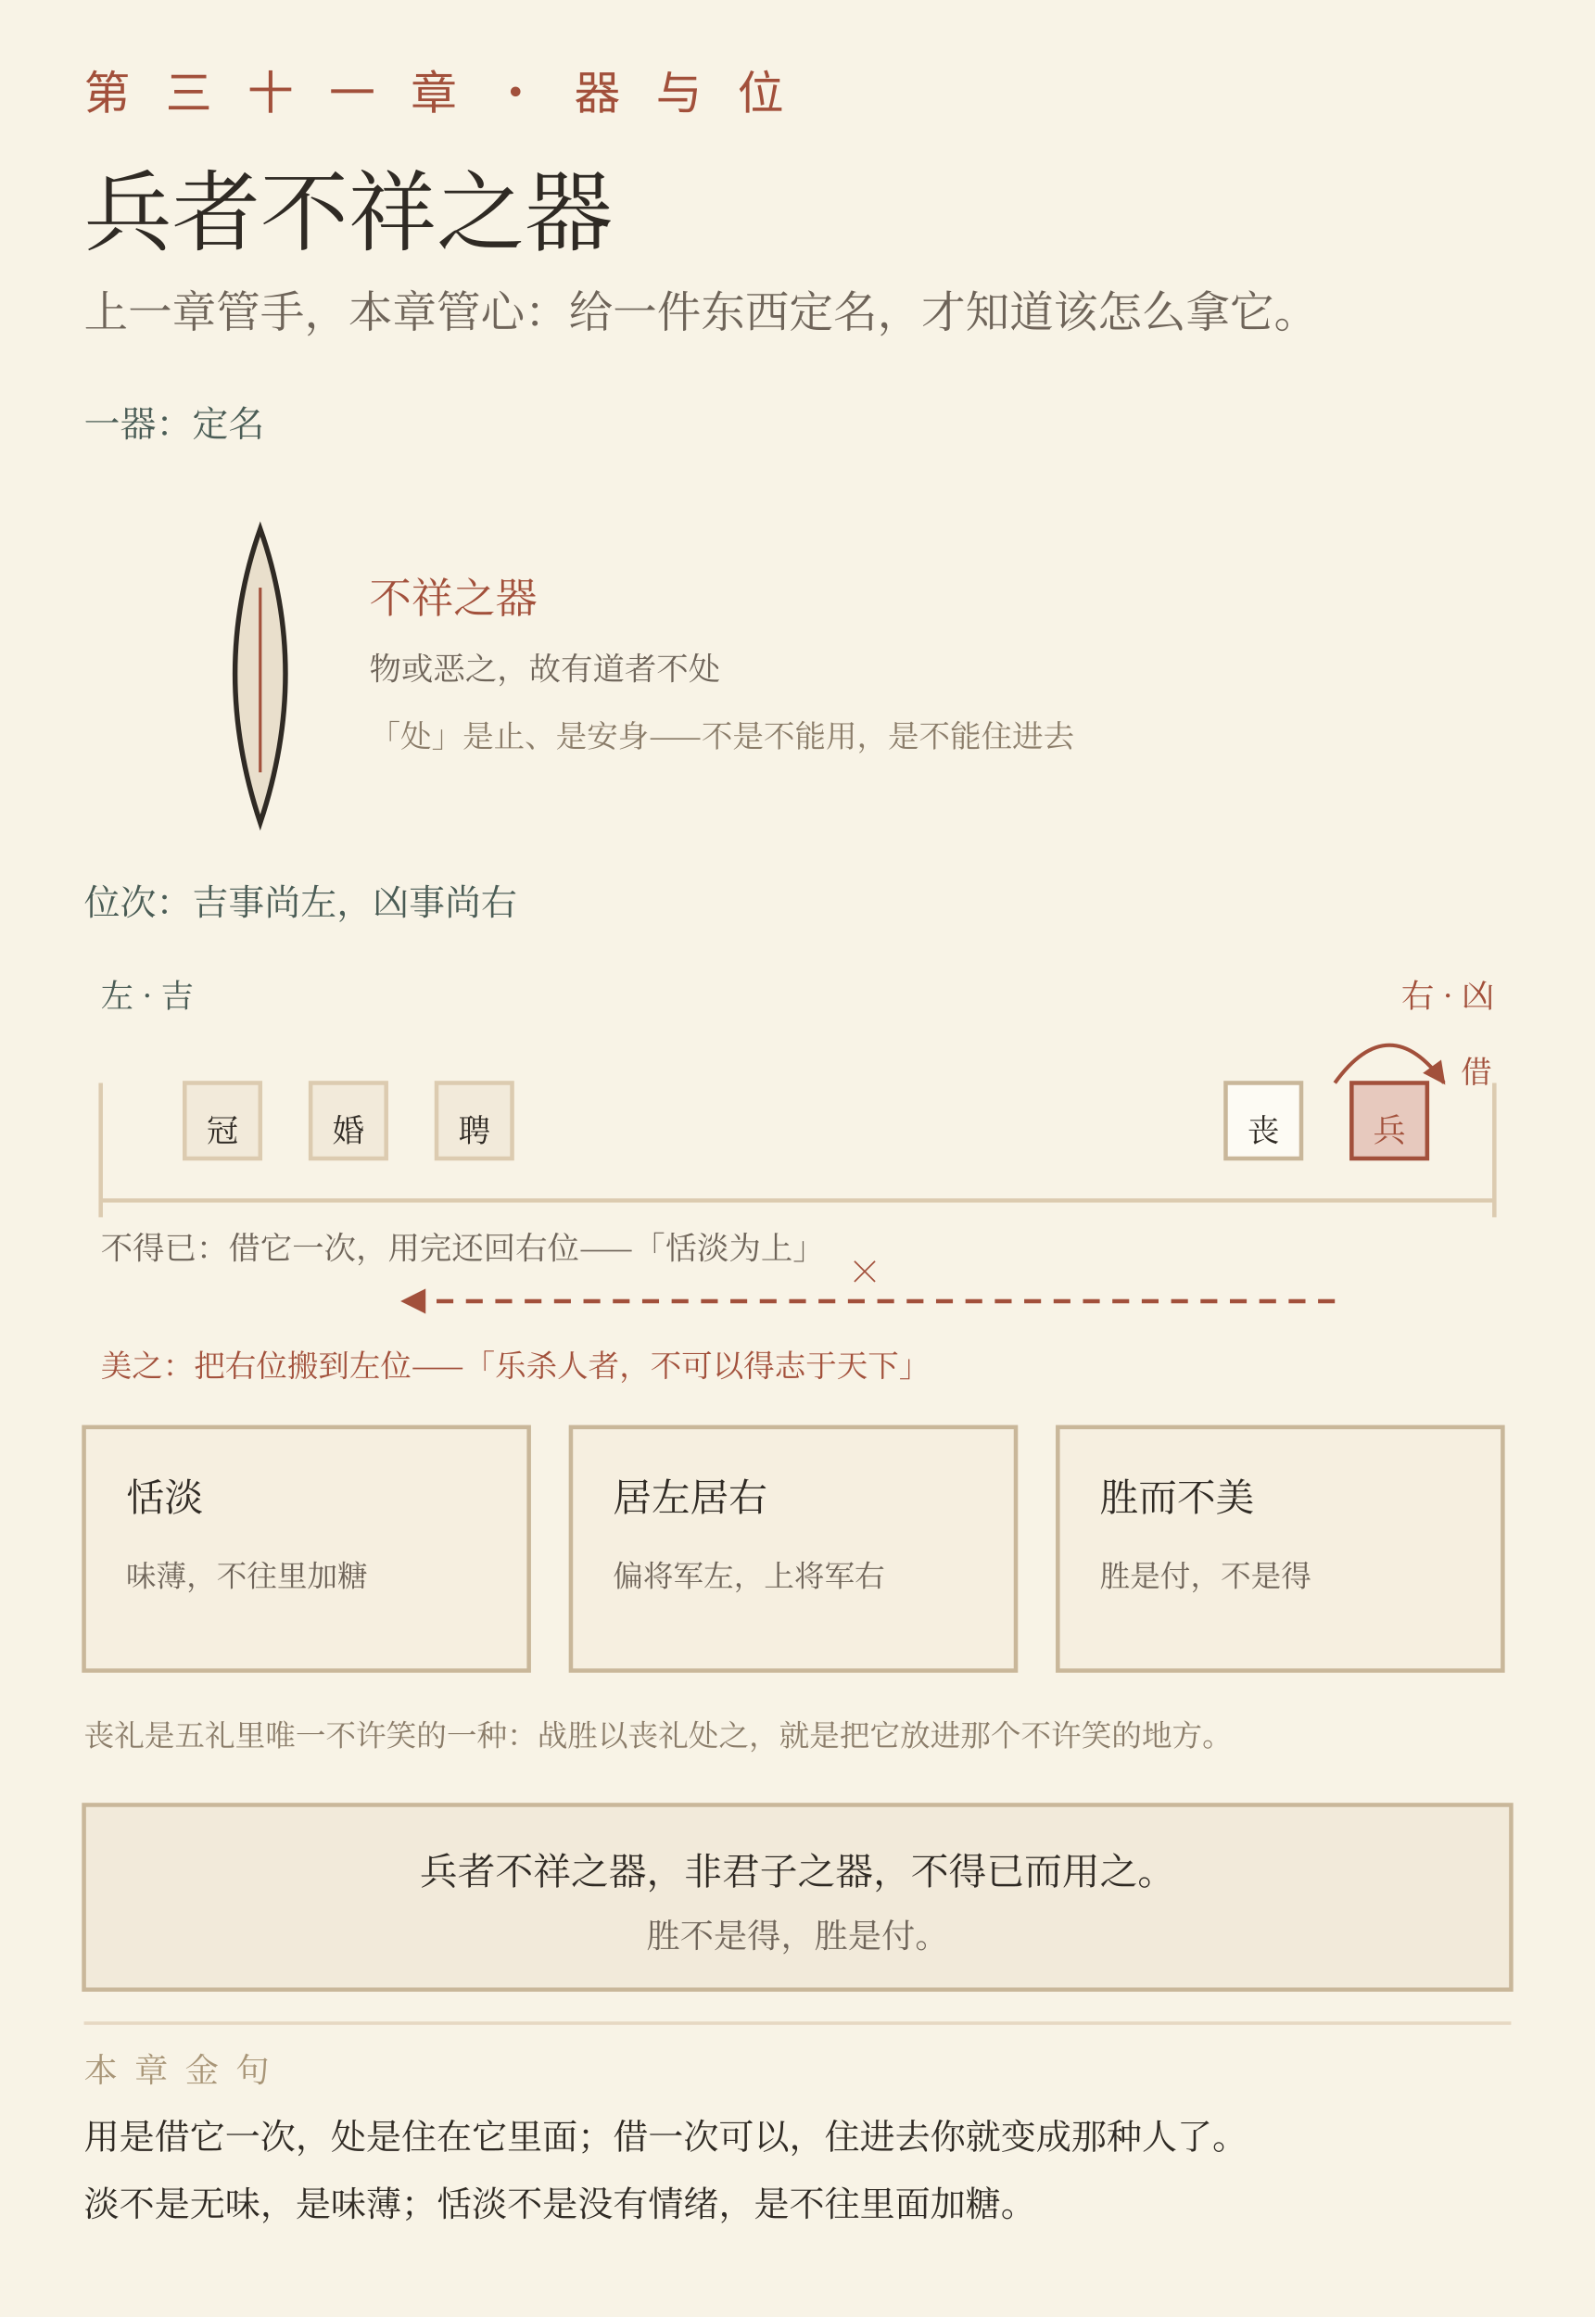
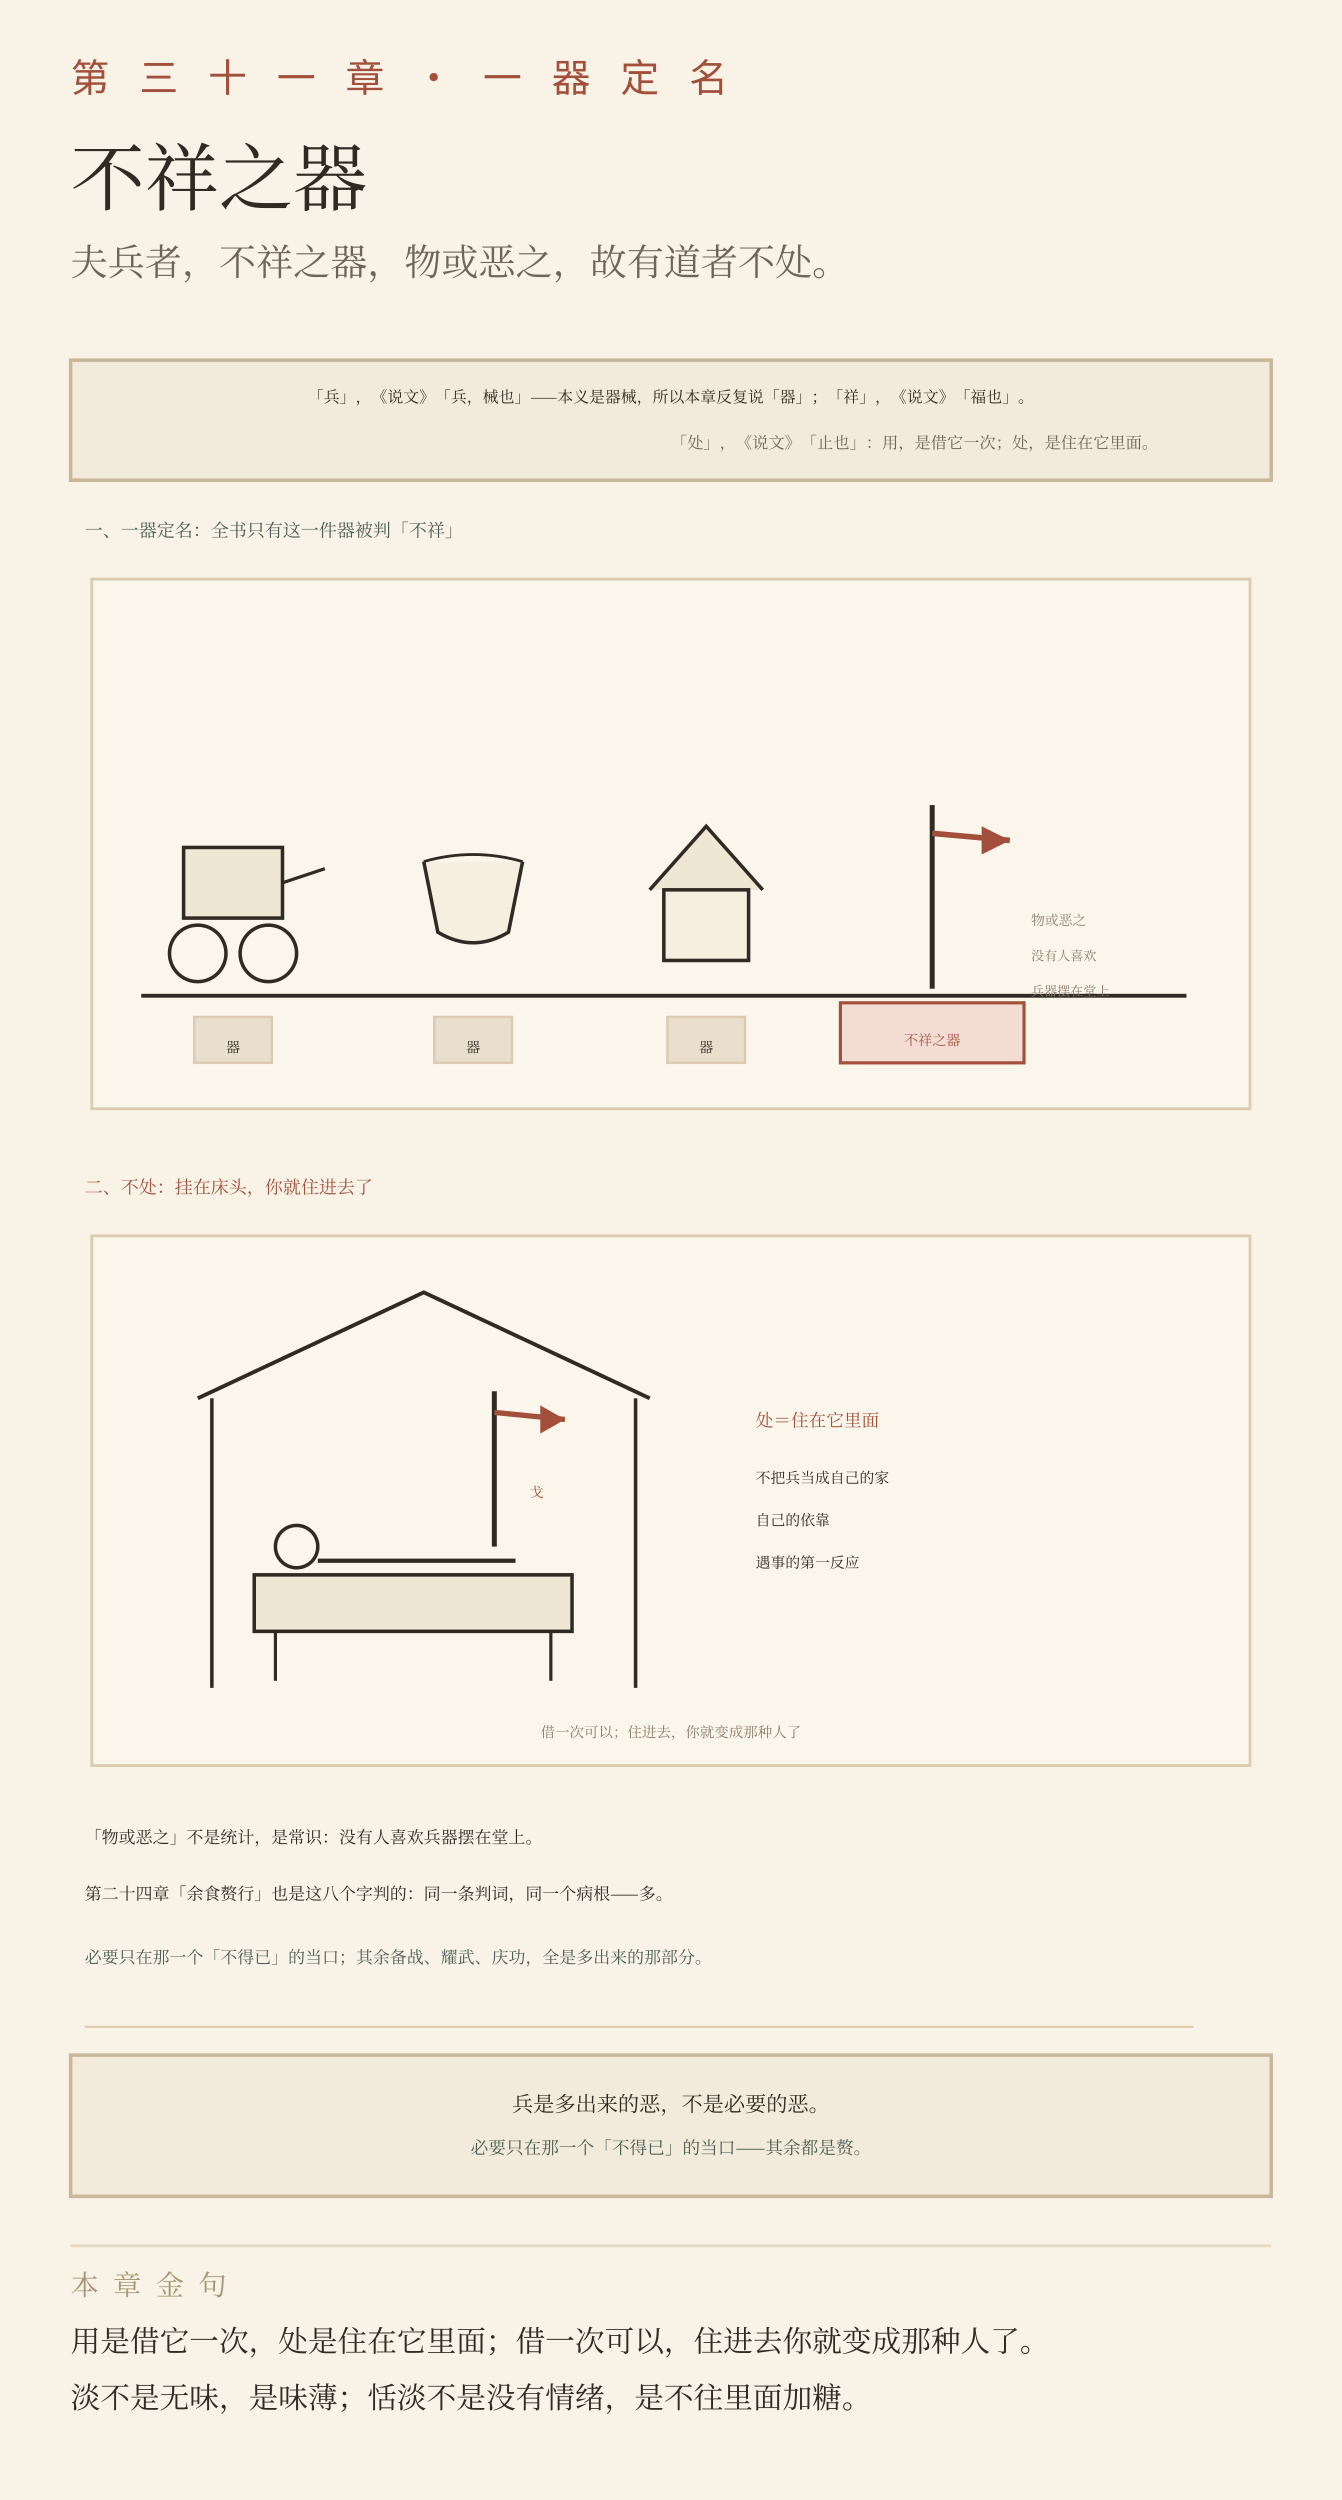
- <svg xmlns="http://www.w3.org/2000/svg" viewBox="0 0 380 552" role="img" aria-label="一件器被定了名，就有了位次：左吉、右凶，兵不许搬到左边" font-family="'Noto Serif CJK SC','Noto Serif SC','Songti SC',serif">
+ <svg xmlns="http://www.w3.org/2000/svg" viewBox="0 0 380 708" role="img" aria-label="兵是多出来的恶，不是必要的恶" font-family="'Noto Serif CJK SC','Noto Serif SC','Songti SC',serif">
  <defs>
    <marker id="arr" viewBox="0 0 10 10" refX="9" refY="5" markerWidth="6" markerHeight="6" orient="auto">
      <path d="M0 0 L10 5 L0 10 z" fill="#6E6459" />
    </marker>
    <marker id="arr2" viewBox="0 0 10 10" refX="9" refY="5" markerWidth="6" markerHeight="6" orient="auto">
      <path d="M0 0 L10 5 L0 10 z" fill="#4A5C55" />
    </marker>
    <marker id="arrL" viewBox="0 0 10 10" refX="1" refY="5" markerWidth="6" markerHeight="6" orient="auto">
      <path d="M10 0 L0 5 L10 10 z" fill="#4A5C55" />
    </marker>
    <marker id="arrS" viewBox="0 0 10 10" refX="9" refY="5" markerWidth="6" markerHeight="6" orient="auto">
      <path d="M0 0 L10 5 L0 10 z" fill="#A2503B" />
    </marker>
  </defs>
-   <rect x="0" y="0" width="380" height="552" fill="#F8F3E6" />
-   <text x="20" y="26" font-size="11" fill="#A2503B" font-family="'Noto Sans CJK SC','Noto Sans SC',sans-serif" letter-spacing="3">第 三 十 一 章 · 器 与 位</text>
-   <text x="20" y="58" font-size="21" fill="#2F2A24">兵者不祥之器</text>
-   <text x="20" y="78" font-size="10.5" fill="#6E6459">上一章管手，本章管心：给一件东西定名，才知道该怎么拿它。</text>
-   <text x="20" y="104" font-size="8.6" fill="#4A5C55">一器：定名</text>
-   <path d="M62,126 Q74,160 62,196 Q50,160 62,126 z" fill="#E9DFCC" stroke="#2F2A24" stroke-width="1.2" />
-   <line x1="62" y1="140" x2="62" y2="184" stroke="#A2503B" stroke-width="0.7" />
-   <text x="88" y="146" font-size="10.0" fill="#A2503B">不祥之器</text>
-   <text x="88" y="162" font-size="7.6" fill="#6E6459">物或恶之，故有道者不处</text>
-   <text x="88" y="178" font-size="7.4" fill="#8A7C69">「处」是止、是安身——不是不能用，是不能住进去</text>
-   <text x="20" y="218" font-size="8.6" fill="#4A5C55">位次：吉事尚左，凶事尚右</text>
-   <text x="24" y="240" font-size="7.8" fill="#4A5C55">左 · 吉</text>
-   <text x="356" y="240" font-size="7.8" fill="#A2503B" text-anchor="end">右 · 凶</text>
-   <line x1="24" y1="258" x2="24" y2="290" stroke="#DCCBB0" stroke-width="1" />
-   <line x1="356" y1="258" x2="356" y2="290" stroke="#DCCBB0" stroke-width="1" />
-   <line x1="24" y1="286" x2="356" y2="286" stroke="#DCCBB0" stroke-width="1" />
-   <rect x="44" y="258" width="18" height="18" fill="#F2EADA" stroke="#DCCBB0" stroke-width="1.0" />
-   <text x="53" y="272" font-size="7.6" fill="#2F2A24" text-anchor="middle">冠</text>
-   <rect x="74" y="258" width="18" height="18" fill="#F2EADA" stroke="#DCCBB0" stroke-width="1.0" />
-   <text x="83" y="272" font-size="7.6" fill="#2F2A24" text-anchor="middle">婚</text>
-   <rect x="104" y="258" width="18" height="18" fill="#F2EADA" stroke="#DCCBB0" stroke-width="1.0" />
-   <text x="113" y="272" font-size="7.6" fill="#2F2A24" text-anchor="middle">聘</text>
-   <rect x="292" y="258" width="18" height="18" fill="#FDFBF4" stroke="#C9B79A" stroke-width="1.0" />
-   <text x="301" y="272" font-size="7.6" fill="#2F2A24" text-anchor="middle">丧</text>
-   <rect x="322" y="258" width="18" height="18" fill="#E7C9BE" stroke="#A2503B" stroke-width="1.0" />
-   <text x="331" y="272" font-size="7.8" fill="#A2503B" text-anchor="middle">兵</text>
-   <path d="M318,258 Q331,240 344,258" fill="none" stroke="#A2503B" stroke-width="0.9" marker-end="url(#arrS)" />
-   <text x="348" y="258" font-size="7.4" fill="#A2503B">借</text>
-   <text x="24" y="300" font-size="7.6" fill="#6E6459">不得已：借它一次，用完还回右位——「恬淡为上」</text>
-   <line x1="318" y1="310" x2="96" y2="310" stroke="#A2503B" stroke-width="1.0" stroke-dasharray="4 3" marker-end="url(#arrS)" />
-   <text x="206" y="306" font-size="8.4" fill="#A2503B" text-anchor="middle">×</text>
-   <text x="24" y="328" font-size="7.4" fill="#A2503B">美之：把右位搬到左位——「乐杀人者，不可以得志于天下」</text>
-   <rect x="20" y="340" width="106" height="58" fill="#F6EFE0" stroke="#C9B79A" stroke-width="1.0" />
-   <text x="30" y="360" font-size="9.2" fill="#2F2A24">恬淡</text>
-   <text x="30" y="378" font-size="7.2" fill="#6E6459">味薄，不往里加糖</text>
-   <rect x="136" y="340" width="106" height="58" fill="#F6EFE0" stroke="#C9B79A" stroke-width="1.0" />
-   <text x="146" y="360" font-size="9.2" fill="#2F2A24">居左居右</text>
-   <text x="146" y="378" font-size="7.2" fill="#6E6459">偏将军左，上将军右</text>
-   <rect x="252" y="340" width="106" height="58" fill="#F6EFE0" stroke="#C9B79A" stroke-width="1.0" />
-   <text x="262" y="360" font-size="9.2" fill="#2F2A24">胜而不美</text>
-   <text x="262" y="378" font-size="7.2" fill="#6E6459">胜是付，不是得</text>
-   <text x="20" y="416" font-size="7.2" fill="#8A7C69">丧礼是五礼里唯一不许笑的一种：战胜以丧礼处之，就是把它放进那个不许笑的地方。</text>
-   <rect x="20" y="430" width="340" height="44" fill="#F2EADA" stroke="#C9B79A" stroke-width="1.0" />
-   <text x="190" y="449" font-size="9.0" fill="#2F2A24" text-anchor="middle">兵者不祥之器，非君子之器，不得已而用之。</text>
-   <text x="190" y="464" font-size="8.0" fill="#6E6459" text-anchor="middle">胜不是得，胜是付。</text>
-   <line x1="20" y1="482" x2="360" y2="482" stroke="#E6D8C2" stroke-width="0.8" />
-   <text x="20" y="496" font-size="8.0" fill="#A89577" letter-spacing="1">本 章 金 句</text>
-   <text x="20" y="512" font-size="8.4" fill="#2F2A24">用是借它一次，处是住在它里面；借一次可以，住进去你就变成那种人了。</text>
-   <text x="20" y="528" font-size="8.4" fill="#2F2A24">淡不是无味，是味薄；恬淡不是没有情绪，是不往里面加糖。</text>
+   <rect x="0" y="0" width="380" height="708" fill="#F8F3E6" />
+   <text x="20" y="26" font-size="11" fill="#A2503B" font-family="'Noto Sans CJK SC','Noto Sans SC',sans-serif" letter-spacing="3">第 三 十 一 章 · 一 器 定 名</text>
+   <text x="20" y="58" font-size="21" fill="#2F2A24">不祥之器</text>
+   <text x="20" y="78" font-size="10.5" fill="#6E6459">夫兵者，不祥之器，物或恶之，故有道者不处。</text>
+   <rect x="20" y="102" width="340" height="34" fill="#F2EADA" stroke="#C9B79A" stroke-width="1.0" />
+   <text x="190" y="114" font-size="4.5" fill="#2F2A24" text-anchor="middle">「兵」，《说文》「兵，械也」——本义是器械，所以本章反复说「器」；「祥」，《说文》「福也」。</text>
+   <text x="190" y="127" font-size="4.6" fill="#6E6459">「处」，《说文》「止也」：用，是借它一次；处，是住在它里面。</text>
+   <text x="24" y="152" font-size="5.1" fill="#4A5C55">一、一器定名：全书只有这一件器被判「不祥」</text>
+   <rect x="26" y="164" width="328" height="150" fill="#FBF6EC" stroke="#DCCBB0" stroke-width="0.8" />
+   <line x1="40" y1="282" x2="336" y2="282" stroke="#2F2A24" stroke-width="1.1" />
+   <circle cx="56" cy="270" r="8" fill="none" stroke="#2F2A24" stroke-width="1.0" />
+   <circle cx="76" cy="270" r="8" fill="none" stroke="#2F2A24" stroke-width="1.0" />
+   <rect x="52" y="240" width="28" height="20" fill="#EFE6D4" stroke="#2F2A24" stroke-width="1.0" />
+   <line x1="80" y1="250" x2="92" y2="246" stroke="#2F2A24" stroke-width="0.9" />
+   <path d="M120,244 L124,264 Q134,270 144,264 L148,244" fill="#F6EFE0" stroke="#2F2A24" stroke-width="1.0" />
+   <path d="M120,244 Q134,240 148,244" fill="none" stroke="#2F2A24" stroke-width="0.8" />
+   <path d="M184,252 L200,234 L216,252" fill="#EFE6D4" stroke="#2F2A24" stroke-width="1.0" />
+   <rect x="188" y="252" width="24" height="20" fill="#F6EFE0" stroke="#2F2A24" stroke-width="1.0" />
+   <line x1="264" y1="228" x2="264" y2="280" stroke="#2F2A24" stroke-width="1.4" />
+   <line x1="264" y1="236" x2="286" y2="238" stroke="#A2503B" stroke-width="1.6" />
+   <polygon points="286,238 278,234 278,242" fill="#A2503B" />
+   <rect x="55" y="288" width="22" height="13" fill="#E9DFCC" stroke="#DCCBB0" stroke-width="0.7" />
+   <text x="66" y="298" font-size="4.0" fill="#2F2A24" text-anchor="middle">器</text>
+   <rect x="123" y="288" width="22" height="13" fill="#E9DFCC" stroke="#DCCBB0" stroke-width="0.7" />
+   <text x="134" y="298" font-size="4.0" fill="#2F2A24" text-anchor="middle">器</text>
+   <rect x="189" y="288" width="22" height="13" fill="#E9DFCC" stroke="#DCCBB0" stroke-width="0.7" />
+   <text x="200" y="298" font-size="4.0" fill="#2F2A24" text-anchor="middle">器</text>
+   <rect x="238" y="284" width="52" height="17" fill="#F3DCD4" stroke="#A2503B" stroke-width="0.9" />
+   <text x="264" y="296" font-size="4.0" fill="#A2503B" text-anchor="middle">不祥之器</text>
+   <text x="292" y="262" font-size="3.9" fill="#8A7C69">物或恶之</text>
+   <text x="292" y="272" font-size="3.7" fill="#8A7C69">没有人喜欢</text>
+   <text x="292" y="282" font-size="3.7" fill="#8A7C69">兵器摆在堂上</text>
+   <text x="24" y="338" font-size="5.1" fill="#A2503B">二、不处：挂在床头，你就住进去了</text>
+   <rect x="26" y="350" width="328" height="150" fill="#FBF6EC" stroke="#DCCBB0" stroke-width="0.8" />
+   <path d="M56,396 L120,366 L184,396" fill="none" stroke="#2F2A24" stroke-width="1.1" />
+   <line x1="60" y1="396" x2="60" y2="478" stroke="#2F2A24" stroke-width="1.0" />
+   <line x1="180" y1="396" x2="180" y2="478" stroke="#2F2A24" stroke-width="1.0" />
+   <rect x="72" y="446" width="90" height="16" fill="#EFE6D4" stroke="#2F2A24" stroke-width="1.0" />
+   <line x1="78" y1="462" x2="78" y2="476" stroke="#2F2A24" stroke-width="0.9" />
+   <line x1="156" y1="462" x2="156" y2="476" stroke="#2F2A24" stroke-width="0.9" />
+   <circle cx="84" cy="438" r="6" fill="none" stroke="#2F2A24" stroke-width="1.0" />
+   <line x1="90" y1="442" x2="146" y2="442" stroke="#2F2A24" stroke-width="1.2" />
+   <line x1="140" y1="394" x2="140" y2="438" stroke="#2F2A24" stroke-width="1.4" />
+   <line x1="140" y1="400" x2="160" y2="402" stroke="#A2503B" stroke-width="1.5" />
+   <polygon points="160,402 153,398 153,406" fill="#A2503B" />
+   <text x="150" y="424" font-size="3.9" fill="#A2503B">戈</text>
+   <text x="214" y="404" font-size="5.0" fill="#A2503B">处＝住在它里面</text>
+   <text x="214" y="420" font-size="4.2" fill="#2F2A24">不把兵当成自己的家</text>
+   <text x="214" y="432" font-size="4.2" fill="#2F2A24">自己的依靠</text>
+   <text x="214" y="444" font-size="4.2" fill="#2F2A24">遇事的第一反应</text>
+   <text x="190" y="492" font-size="4.1" fill="#8A7C69" text-anchor="middle">借一次可以；住进去，你就变成那种人了</text>
+   <text x="24" y="522" font-size="4.8" fill="#2F2A24">「物或恶之」不是统计，是常识：没有人喜欢兵器摆在堂上。</text>
+   <text x="24" y="538" font-size="4.8" fill="#2F2A24">第二十四章「余食赘行」也是这八个字判的：同一条判词，同一个病根——多。</text>
+   <text x="24" y="556" font-size="4.8" fill="#4A5C55">必要只在那一个「不得已」的当口；其余备战、耀武、庆功，全是多出来的那部分。</text>
+   <line x1="24" y1="574" x2="338" y2="574" stroke="#DCCBB0" stroke-width="0.6" />
+   <rect x="20" y="582" width="340" height="40" fill="#F2EADA" stroke="#C9B79A" stroke-width="1.0" />
+   <text x="190" y="598" font-size="6.0" fill="#2F2A24" text-anchor="middle">兵是多出来的恶，不是必要的恶。</text>
+   <text x="190" y="610" font-size="5.0" fill="#4A5C55" text-anchor="middle">必要只在那一个「不得已」的当口——其余都是赘。</text>
+   <line x1="20" y1="636" x2="360" y2="636" stroke="#E6D8C2" stroke-width="0.8" />
+   <text x="20" y="650" font-size="8.0" fill="#A89577" letter-spacing="1">本 章 金 句</text>
+   <text x="20" y="666" font-size="8.4" fill="#2F2A24">用是借它一次，处是住在它里面；借一次可以，住进去你就变成那种人了。</text>
+   <text x="20" y="682" font-size="8.4" fill="#2F2A24">淡不是无味，是味薄；恬淡不是没有情绪，是不往里面加糖。</text>
</svg>
